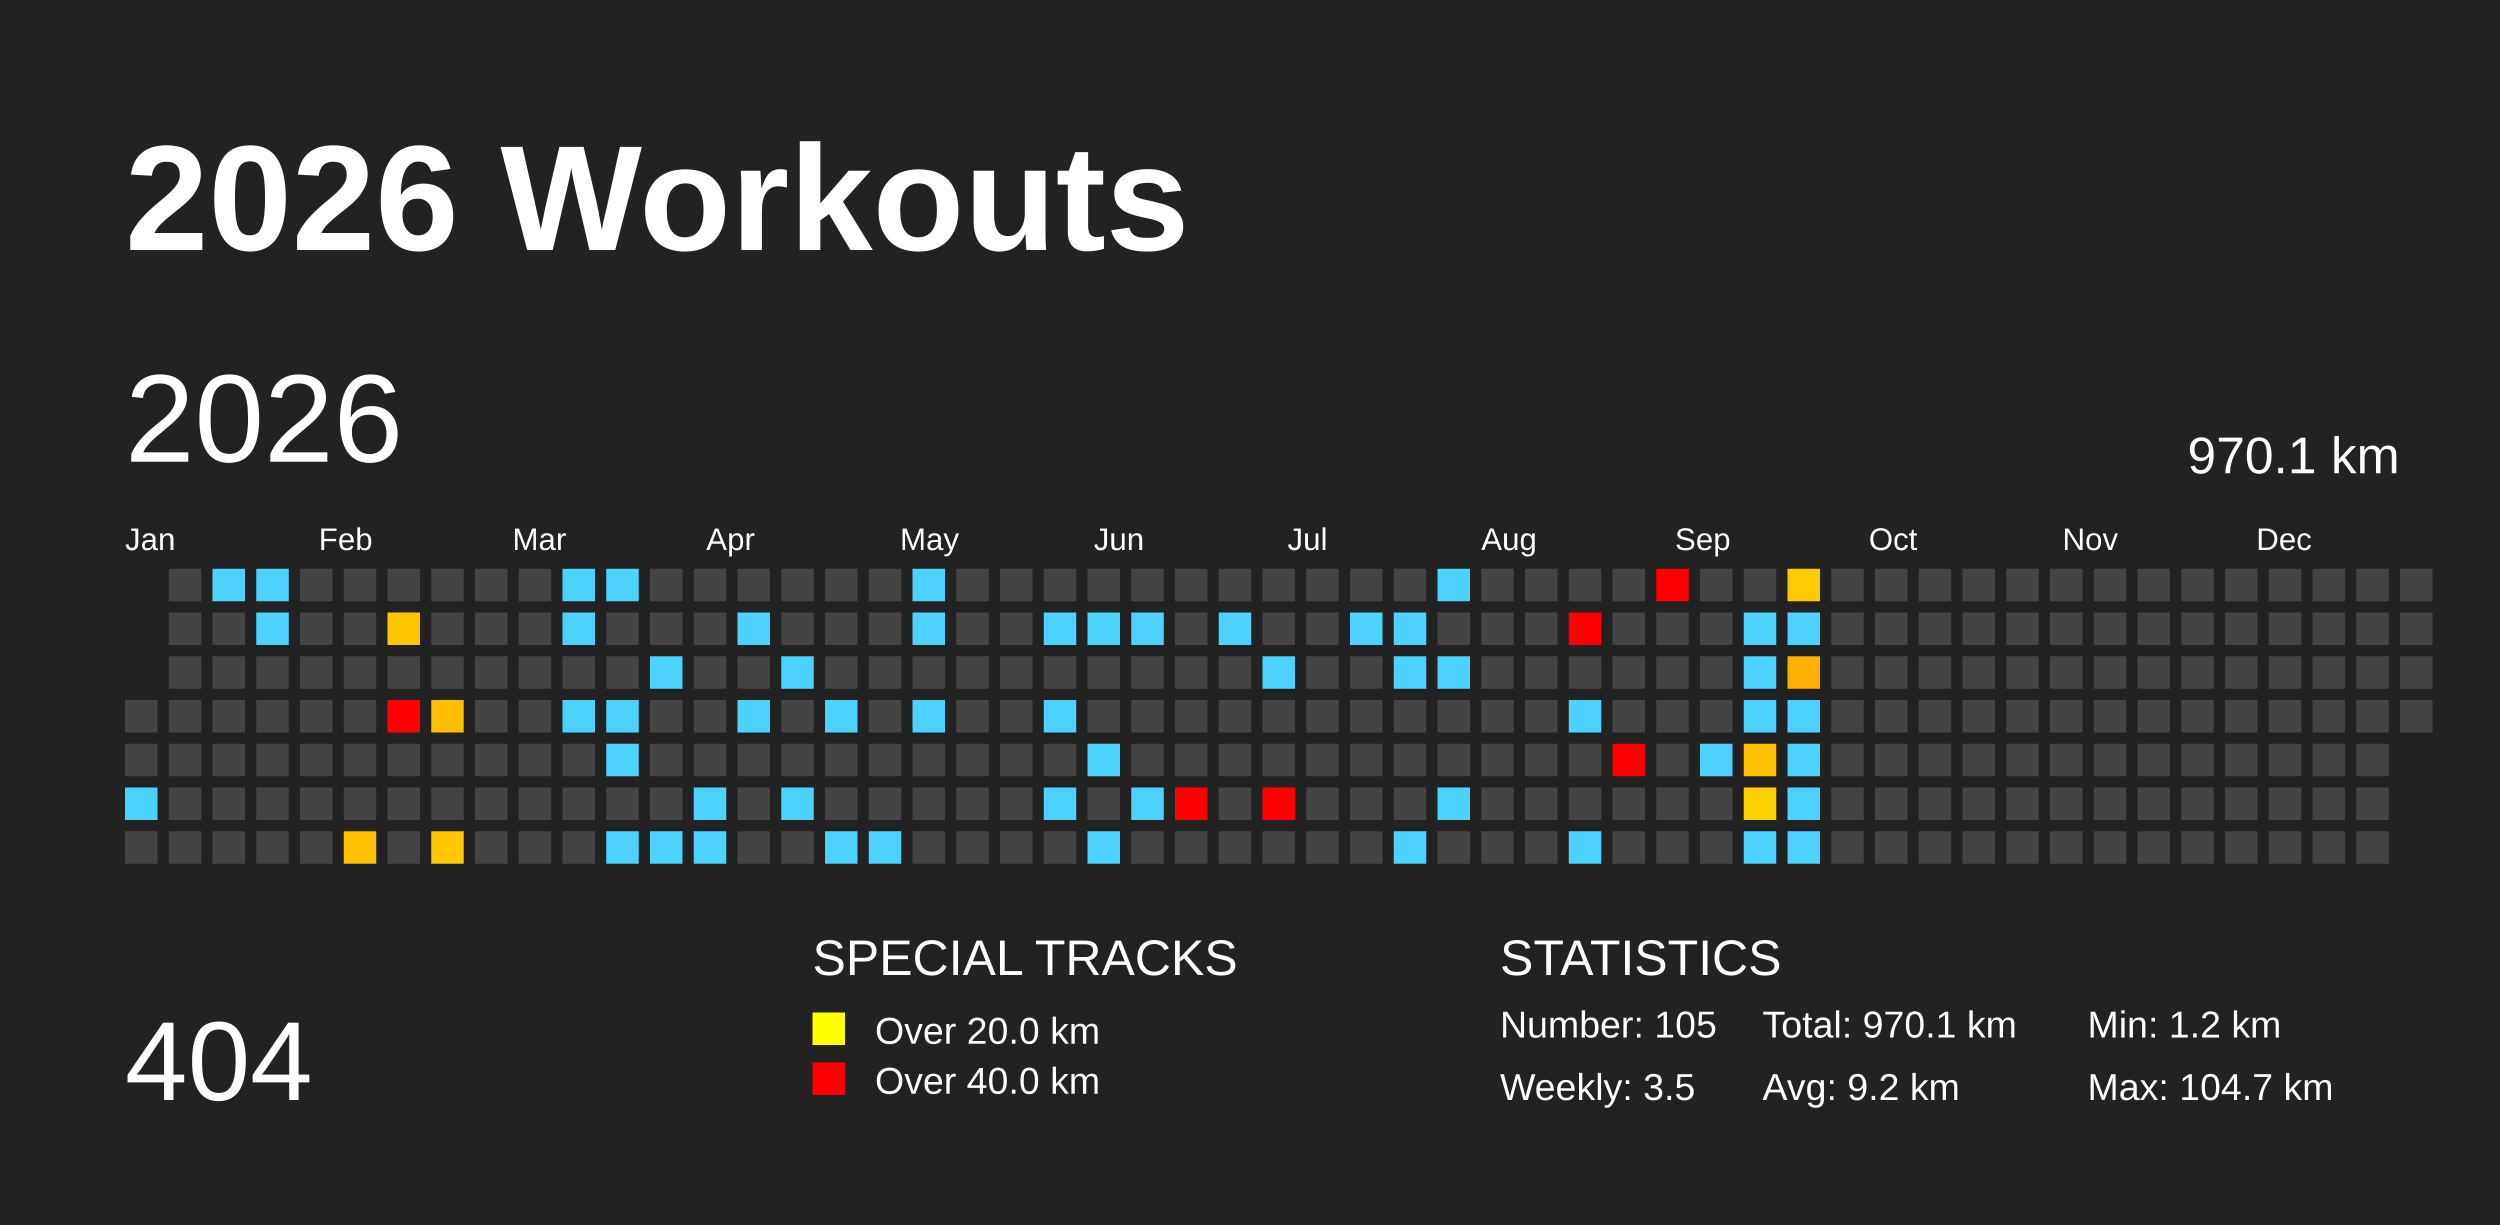
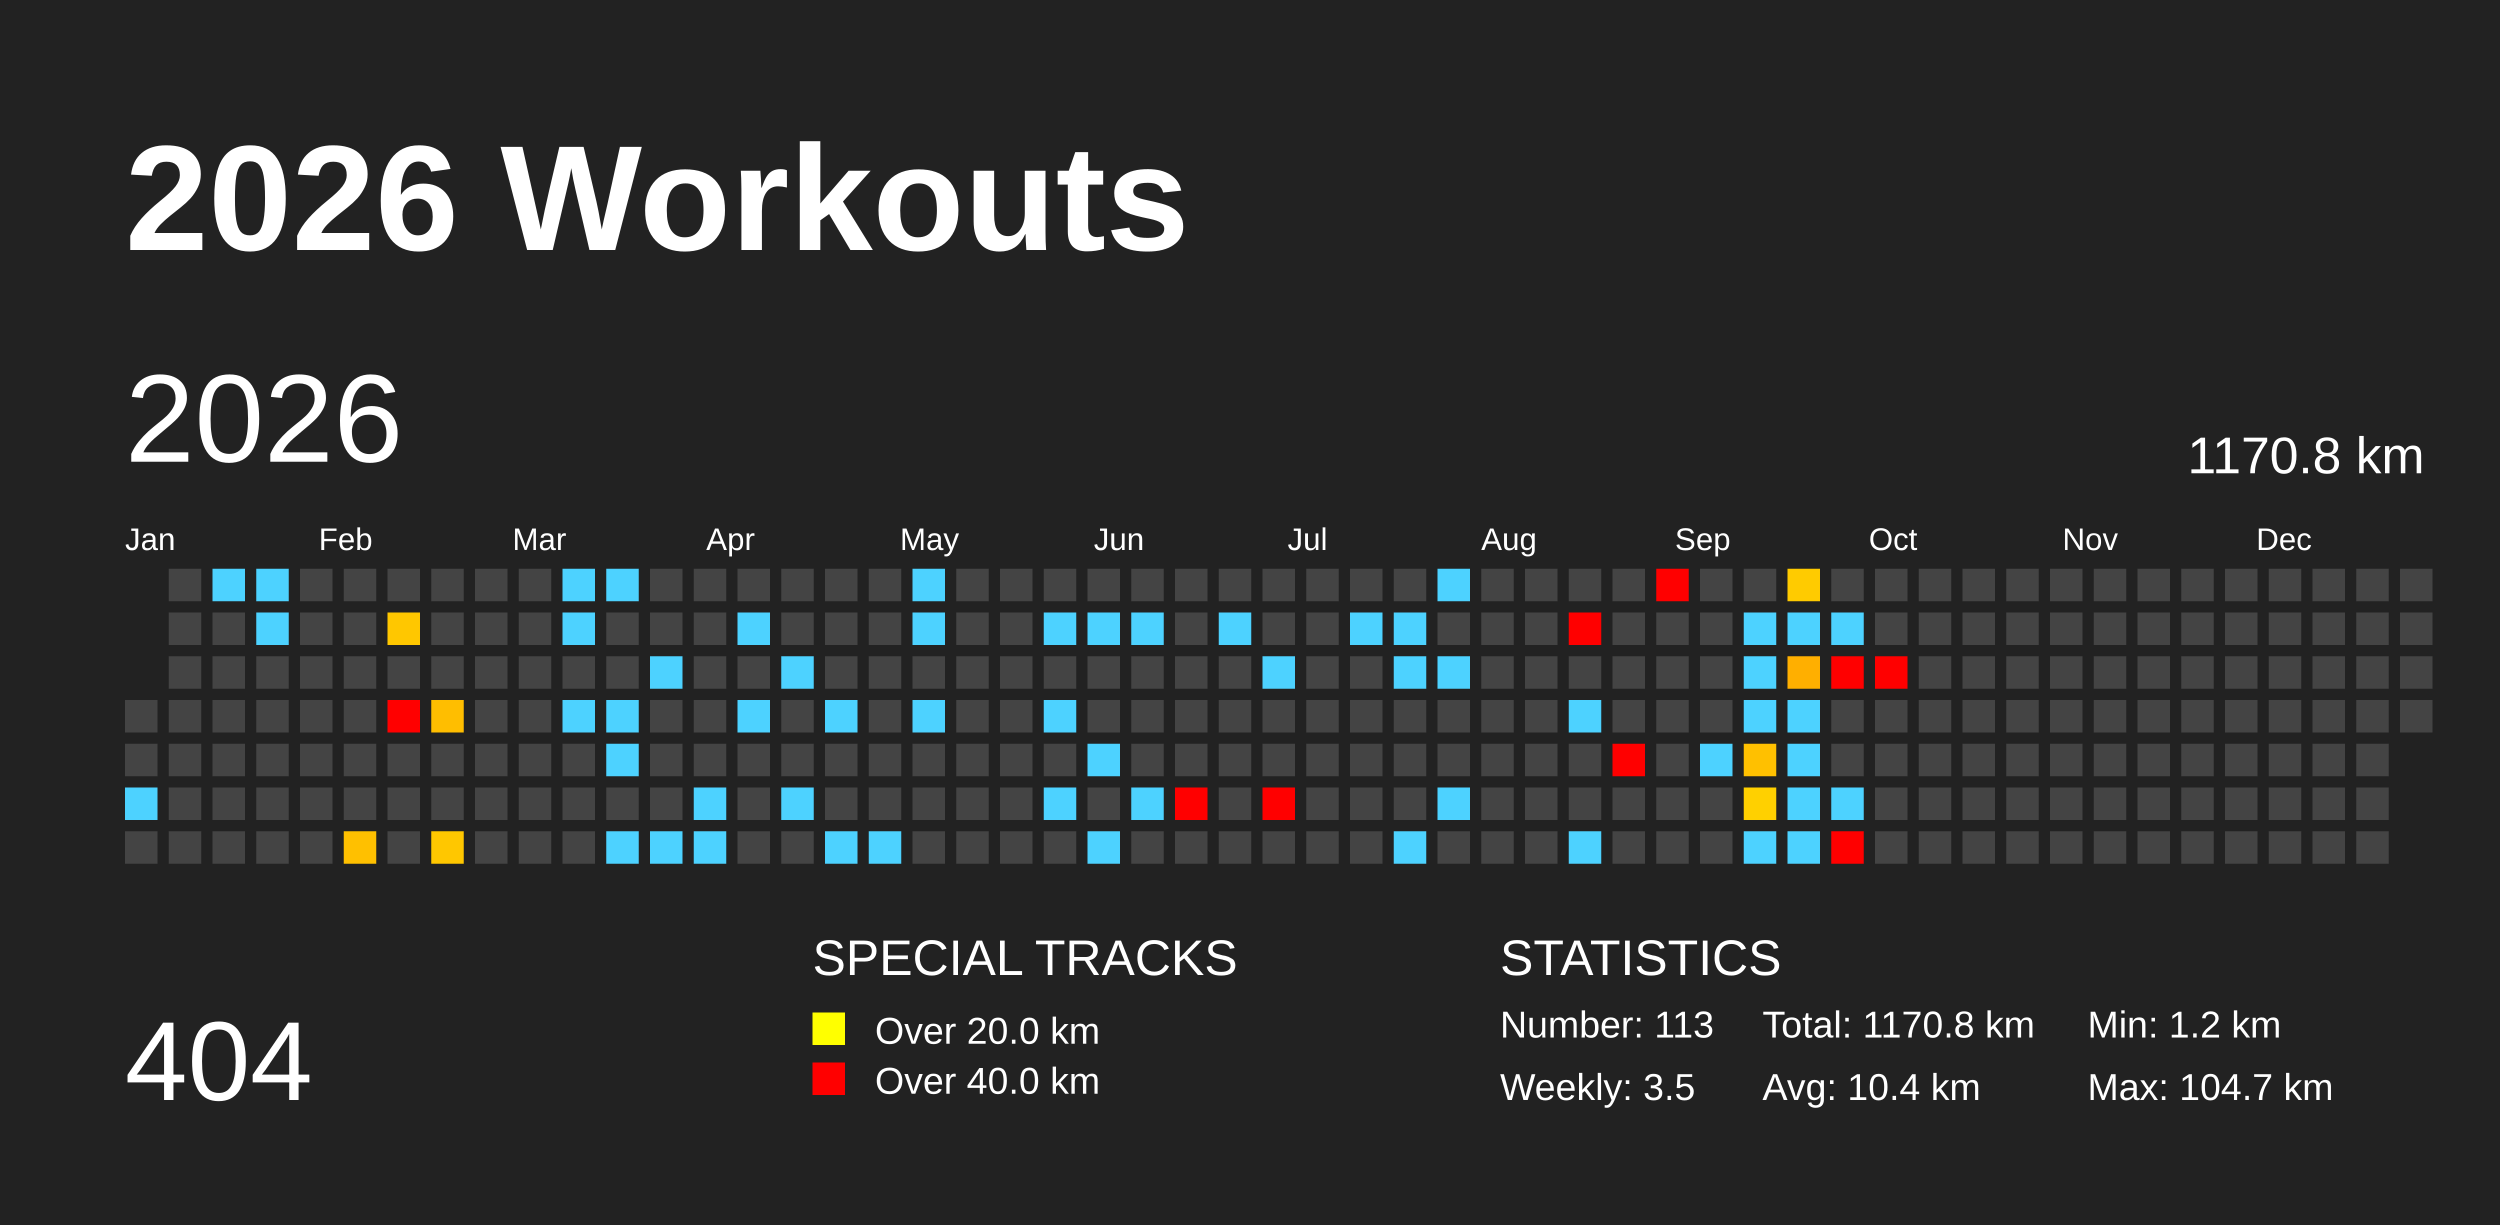
<svg xmlns="http://www.w3.org/2000/svg" baseProfile="full" height="98mm" version="1.1" viewBox="0,0,200,98" width="200mm">
  <defs>
    <pattern height="2" id="indoor-stripe" patternUnits="userSpaceOnUse" width="2">
      <line stroke="white" stroke-opacity="0.45" stroke-width="0.5" x1="0" x2="2" y1="2" y2="0" />
    </pattern>
  </defs>
  <rect fill="#222222" height="98" width="200" x="0" y="0" />
  <text fill="#FFFFFF" style="font-size:12px; font-family:Arial; font-weight:bold;" x="10" y="20">2026 Workouts</text>
  <text fill="#FFFFFF" style="font-size:9px; font-family:Arial" x="10" y="88">404</text>
  <text fill="#FFFFFF" style="font-size:4px; font-family:Arial" x="65" y="78">SPECIAL TRACKS</text>
  <rect fill="yellow" height="2.6" width="2.6" x="65" y="81" />
  <text fill="#FFFFFF" style="font-size:3px; font-family:Arial" x="70" y="83.5">Over 20.0 km</text>
  <rect fill="red" height="2.6" width="2.6" x="65" y="85" />
  <text fill="#FFFFFF" style="font-size:3px; font-family:Arial" x="70" y="87.5">Over 40.0 km</text>
  <text fill="#FFFFFF" style="font-size:4px; font-family:Arial" x="120" y="78">STATISTICS</text>
-   <text fill="#FFFFFF" style="font-size:3px; font-family:Arial" x="120" y="83">Number: 105</text>
+   <text fill="#FFFFFF" style="font-size:3px; font-family:Arial" x="120" y="83">Number: 113</text>
  <text fill="#FFFFFF" style="font-size:3px; font-family:Arial" x="120" y="88">Weekly: 3.5</text>
-   <text fill="#FFFFFF" style="font-size:3px; font-family:Arial" x="141" y="83">Total: 970.1 km</text>
-   <text fill="#FFFFFF" style="font-size:3px; font-family:Arial" x="141" y="88">Avg: 9.2 km</text>
+   <text fill="#FFFFFF" style="font-size:3px; font-family:Arial" x="141" y="83">Total: 1170.8 km</text>
+   <text fill="#FFFFFF" style="font-size:3px; font-family:Arial" x="141" y="88">Avg: 10.4 km</text>
  <text fill="#FFFFFF" style="font-size:3px; font-family:Arial" x="167" y="83">Min: 1.2 km</text>
  <text fill="#FFFFFF" style="font-size:3px; font-family:Arial" x="167" y="88">Max: 104.7 km</text>
  <text dominant-baseline="hanging" fill="#FFFFFF" style="font-size:10.0px; font-family:Arial;" x="10" y="30">2026</text>
-   <text dominant-baseline="hanging" fill="#FFFFFF" style="font-size:4.125px; font-family:Arial;" x="175" y="35">970.1 km</text>
+   <text dominant-baseline="hanging" fill="#FFFFFF" style="font-size:4.125px; font-family:Arial;" x="175" y="35">1170.8 km</text>
  <text fill="#FFFFFF" style="font-size:2.5px; font-family:Arial" x="10.0" y="44">Jan</text>
  <text fill="#FFFFFF" style="font-size:2.5px; font-family:Arial" x="25.5" y="44">Feb</text>
  <text fill="#FFFFFF" style="font-size:2.5px; font-family:Arial" x="41.0" y="44">Mar</text>
  <text fill="#FFFFFF" style="font-size:2.5px; font-family:Arial" x="56.5" y="44">Apr</text>
  <text fill="#FFFFFF" style="font-size:2.5px; font-family:Arial" x="72.0" y="44">May</text>
  <text fill="#FFFFFF" style="font-size:2.5px; font-family:Arial" x="87.5" y="44">Jun</text>
  <text fill="#FFFFFF" style="font-size:2.5px; font-family:Arial" x="103.0" y="44">Jul</text>
  <text fill="#FFFFFF" style="font-size:2.5px; font-family:Arial" x="118.5" y="44">Aug</text>
  <text fill="#FFFFFF" style="font-size:2.5px; font-family:Arial" x="134.0" y="44">Sep</text>
  <text fill="#FFFFFF" style="font-size:2.5px; font-family:Arial" x="149.5" y="44">Oct</text>
  <text fill="#FFFFFF" style="font-size:2.5px; font-family:Arial" x="165.0" y="44">Nov</text>
  <text fill="#FFFFFF" style="font-size:2.5px; font-family:Arial" x="180.5" y="44">Dec</text>
  <rect fill="#444444" height="2.6" width="2.6" x="10.0" y="56.0" />
  <rect fill="#444444" height="2.6" width="2.6" x="10.0" y="59.5" />
  <rect fill="#4dd2ff" height="2.6" width="2.6" x="10.0" y="63.0" />
  <rect fill="#444444" height="2.6" width="2.6" x="10.0" y="66.5" />
  <rect fill="#444444" height="2.6" width="2.6" x="13.5" y="45.5" />
  <rect fill="#444444" height="2.6" width="2.6" x="13.5" y="49.0" />
  <rect fill="#444444" height="2.6" width="2.6" x="13.5" y="52.5" />
  <rect fill="#444444" height="2.6" width="2.6" x="13.5" y="56.0" />
  <rect fill="#444444" height="2.6" width="2.6" x="13.5" y="59.5" />
  <rect fill="#444444" height="2.6" width="2.6" x="13.5" y="63.0" />
  <rect fill="#444444" height="2.6" width="2.6" x="13.5" y="66.5" />
  <rect fill="#4dd2ff" height="2.6" width="2.6" x="17.0" y="45.5" />
  <rect fill="#444444" height="2.6" width="2.6" x="17.0" y="49.0" />
  <rect fill="#444444" height="2.6" width="2.6" x="17.0" y="52.5" />
  <rect fill="#444444" height="2.6" width="2.6" x="17.0" y="56.0" />
  <rect fill="#444444" height="2.6" width="2.6" x="17.0" y="59.5" />
  <rect fill="#444444" height="2.6" width="2.6" x="17.0" y="63.0" />
  <rect fill="#444444" height="2.6" width="2.6" x="17.0" y="66.5" />
  <rect fill="#4dd2ff" height="2.6" width="2.6" x="20.5" y="45.5" />
  <rect fill="#4dd2ff" height="2.6" width="2.6" x="20.5" y="49.0" />
  <rect fill="#444444" height="2.6" width="2.6" x="20.5" y="52.5" />
  <rect fill="#444444" height="2.6" width="2.6" x="20.5" y="56.0" />
  <rect fill="#444444" height="2.6" width="2.6" x="20.5" y="59.5" />
  <rect fill="#444444" height="2.6" width="2.6" x="20.5" y="63.0" />
  <rect fill="#444444" height="2.6" width="2.6" x="20.5" y="66.5" />
  <rect fill="#444444" height="2.6" width="2.6" x="24.0" y="45.5" />
  <rect fill="#444444" height="2.6" width="2.6" x="24.0" y="49.0" />
  <rect fill="#444444" height="2.6" width="2.6" x="24.0" y="52.5" />
  <rect fill="#444444" height="2.6" width="2.6" x="24.0" y="56.0" />
  <rect fill="#444444" height="2.6" width="2.6" x="24.0" y="59.5" />
  <rect fill="#444444" height="2.6" width="2.6" x="24.0" y="63.0" />
  <rect fill="#444444" height="2.6" width="2.6" x="24.0" y="66.5" />
  <rect fill="#444444" height="2.6" width="2.6" x="27.5" y="45.5" />
  <rect fill="#444444" height="2.6" width="2.6" x="27.5" y="49.0" />
  <rect fill="#444444" height="2.6" width="2.6" x="27.5" y="52.5" />
  <rect fill="#444444" height="2.6" width="2.6" x="27.5" y="56.0" />
  <rect fill="#444444" height="2.6" width="2.6" x="27.5" y="59.5" />
  <rect fill="#444444" height="2.6" width="2.6" x="27.5" y="63.0" />
  <rect fill="#ffc000" height="2.6" width="2.6" x="27.5" y="66.5" />
  <rect fill="#444444" height="2.6" width="2.6" x="31.0" y="45.5" />
  <rect fill="#ffc700" height="2.6" width="2.6" x="31.0" y="49.0" />
  <rect fill="#444444" height="2.6" width="2.6" x="31.0" y="52.5" />
  <rect fill="red" height="2.6" width="2.6" x="31.0" y="56.0" />
  <rect fill="#444444" height="2.6" width="2.6" x="31.0" y="59.5" />
  <rect fill="#444444" height="2.6" width="2.6" x="31.0" y="63.0" />
  <rect fill="#444444" height="2.6" width="2.6" x="31.0" y="66.5" />
  <rect fill="#444444" height="2.6" width="2.6" x="34.5" y="45.5" />
  <rect fill="#444444" height="2.6" width="2.6" x="34.5" y="49.0" />
  <rect fill="#444444" height="2.6" width="2.6" x="34.5" y="52.5" />
  <rect fill="#ffbe00" height="2.6" width="2.6" x="34.5" y="56.0" />
  <rect fill="#444444" height="2.6" width="2.6" x="34.5" y="59.5" />
  <rect fill="#444444" height="2.6" width="2.6" x="34.5" y="63.0" />
  <rect fill="#ffc700" height="2.6" width="2.6" x="34.5" y="66.5" />
  <rect fill="#444444" height="2.6" width="2.6" x="38.0" y="45.5" />
  <rect fill="#444444" height="2.6" width="2.6" x="38.0" y="49.0" />
  <rect fill="#444444" height="2.6" width="2.6" x="38.0" y="52.5" />
  <rect fill="#444444" height="2.6" width="2.6" x="38.0" y="56.0" />
  <rect fill="#444444" height="2.6" width="2.6" x="38.0" y="59.5" />
  <rect fill="#444444" height="2.6" width="2.6" x="38.0" y="63.0" />
  <rect fill="#444444" height="2.6" width="2.6" x="38.0" y="66.5" />
  <rect fill="#444444" height="2.6" width="2.6" x="41.5" y="45.5" />
  <rect fill="#444444" height="2.6" width="2.6" x="41.5" y="49.0" />
  <rect fill="#444444" height="2.6" width="2.6" x="41.5" y="52.5" />
  <rect fill="#444444" height="2.6" width="2.6" x="41.5" y="56.0" />
  <rect fill="#444444" height="2.6" width="2.6" x="41.5" y="59.5" />
  <rect fill="#444444" height="2.6" width="2.6" x="41.5" y="63.0" />
  <rect fill="#444444" height="2.6" width="2.6" x="41.5" y="66.5" />
  <rect fill="#4dd2ff" height="2.6" width="2.6" x="45.0" y="45.5" />
  <rect fill="#4dd2ff" height="2.6" width="2.6" x="45.0" y="49.0" />
  <rect fill="#444444" height="2.6" width="2.6" x="45.0" y="52.5" />
  <rect fill="#4dd2ff" height="2.6" width="2.6" x="45.0" y="56.0" />
  <rect fill="#444444" height="2.6" width="2.6" x="45.0" y="59.5" />
  <rect fill="#444444" height="2.6" width="2.6" x="45.0" y="63.0" />
  <rect fill="#444444" height="2.6" width="2.6" x="45.0" y="66.5" />
  <rect fill="#4dd2ff" height="2.6" width="2.6" x="48.5" y="45.5" />
  <rect fill="#444444" height="2.6" width="2.6" x="48.5" y="49.0" />
  <rect fill="#444444" height="2.6" width="2.6" x="48.5" y="52.5" />
  <rect fill="#4dd2ff" height="2.6" width="2.6" x="48.5" y="56.0" />
  <rect fill="#4dd2ff" height="2.6" width="2.6" x="48.5" y="59.5" />
  <rect fill="#444444" height="2.6" width="2.6" x="48.5" y="63.0" />
  <rect fill="#4dd2ff" height="2.6" width="2.6" x="48.5" y="66.5" />
  <rect fill="#444444" height="2.6" width="2.6" x="52.0" y="45.5" />
  <rect fill="#444444" height="2.6" width="2.6" x="52.0" y="49.0" />
  <rect fill="#4dd2ff" height="2.6" width="2.6" x="52.0" y="52.5" />
  <rect fill="#444444" height="2.6" width="2.6" x="52.0" y="56.0" />
  <rect fill="#444444" height="2.6" width="2.6" x="52.0" y="59.5" />
  <rect fill="#444444" height="2.6" width="2.6" x="52.0" y="63.0" />
  <rect fill="#4dd2ff" height="2.6" width="2.6" x="52.0" y="66.5" />
  <rect fill="#444444" height="2.6" width="2.6" x="55.5" y="45.5" />
  <rect fill="#444444" height="2.6" width="2.6" x="55.5" y="49.0" />
  <rect fill="#444444" height="2.6" width="2.6" x="55.5" y="52.5" />
  <rect fill="#444444" height="2.6" width="2.6" x="55.5" y="56.0" />
  <rect fill="#444444" height="2.6" width="2.6" x="55.5" y="59.5" />
  <rect fill="#4dd2ff" height="2.6" width="2.6" x="55.5" y="63.0" />
  <rect fill="#4dd2ff" height="2.6" width="2.6" x="55.5" y="66.5" />
  <rect fill="#444444" height="2.6" width="2.6" x="59.0" y="45.5" />
  <rect fill="#4dd2ff" height="2.6" width="2.6" x="59.0" y="49.0" />
  <rect fill="#444444" height="2.6" width="2.6" x="59.0" y="52.5" />
  <rect fill="#4dd2ff" height="2.6" width="2.6" x="59.0" y="56.0" />
  <rect fill="#444444" height="2.6" width="2.6" x="59.0" y="59.5" />
  <rect fill="#444444" height="2.6" width="2.6" x="59.0" y="63.0" />
  <rect fill="#444444" height="2.6" width="2.6" x="59.0" y="66.5" />
  <rect fill="#444444" height="2.6" width="2.6" x="62.5" y="45.5" />
  <rect fill="#444444" height="2.6" width="2.6" x="62.5" y="49.0" />
  <rect fill="#4dd2ff" height="2.6" width="2.6" x="62.5" y="52.5" />
  <rect fill="#444444" height="2.6" width="2.6" x="62.5" y="56.0" />
  <rect fill="#444444" height="2.6" width="2.6" x="62.5" y="59.5" />
  <rect fill="#4dd2ff" height="2.6" width="2.6" x="62.5" y="63.0" />
  <rect fill="#444444" height="2.6" width="2.6" x="62.5" y="66.5" />
  <rect fill="#444444" height="2.6" width="2.6" x="66.0" y="45.5" />
  <rect fill="#444444" height="2.6" width="2.6" x="66.0" y="49.0" />
  <rect fill="#444444" height="2.6" width="2.6" x="66.0" y="52.5" />
  <rect fill="#4dd2ff" height="2.6" width="2.6" x="66.0" y="56.0" />
  <rect fill="#444444" height="2.6" width="2.6" x="66.0" y="59.5" />
  <rect fill="#444444" height="2.6" width="2.6" x="66.0" y="63.0" />
  <rect fill="#4dd2ff" height="2.6" width="2.6" x="66.0" y="66.5" />
  <rect fill="#444444" height="2.6" width="2.6" x="69.5" y="45.5" />
  <rect fill="#444444" height="2.6" width="2.6" x="69.5" y="49.0" />
  <rect fill="#444444" height="2.6" width="2.6" x="69.5" y="52.5" />
  <rect fill="#444444" height="2.6" width="2.6" x="69.5" y="56.0" />
  <rect fill="#444444" height="2.6" width="2.6" x="69.5" y="59.5" />
  <rect fill="#444444" height="2.6" width="2.6" x="69.5" y="63.0" />
  <rect fill="#4dd2ff" height="2.6" width="2.6" x="69.5" y="66.5" />
  <rect fill="#4dd2ff" height="2.6" width="2.6" x="73.0" y="45.5" />
  <rect fill="#4dd2ff" height="2.6" width="2.6" x="73.0" y="49.0" />
  <rect fill="#444444" height="2.6" width="2.6" x="73.0" y="52.5" />
  <rect fill="#4dd2ff" height="2.6" width="2.6" x="73.0" y="56.0" />
  <rect fill="#444444" height="2.6" width="2.6" x="73.0" y="59.5" />
  <rect fill="#444444" height="2.6" width="2.6" x="73.0" y="63.0" />
  <rect fill="#444444" height="2.6" width="2.6" x="73.0" y="66.5" />
  <rect fill="#444444" height="2.6" width="2.6" x="76.5" y="45.5" />
  <rect fill="#444444" height="2.6" width="2.6" x="76.5" y="49.0" />
  <rect fill="#444444" height="2.6" width="2.6" x="76.5" y="52.5" />
  <rect fill="#444444" height="2.6" width="2.6" x="76.5" y="56.0" />
  <rect fill="#444444" height="2.6" width="2.6" x="76.5" y="59.5" />
  <rect fill="#444444" height="2.6" width="2.6" x="76.5" y="63.0" />
  <rect fill="#444444" height="2.6" width="2.6" x="76.5" y="66.5" />
  <rect fill="#444444" height="2.6" width="2.6" x="80.0" y="45.5" />
  <rect fill="#444444" height="2.6" width="2.6" x="80.0" y="49.0" />
  <rect fill="#444444" height="2.6" width="2.6" x="80.0" y="52.5" />
  <rect fill="#444444" height="2.6" width="2.6" x="80.0" y="56.0" />
  <rect fill="#444444" height="2.6" width="2.6" x="80.0" y="59.5" />
  <rect fill="#444444" height="2.6" width="2.6" x="80.0" y="63.0" />
  <rect fill="#444444" height="2.6" width="2.6" x="80.0" y="66.5" />
  <rect fill="#444444" height="2.6" width="2.6" x="83.5" y="45.5" />
  <rect fill="#4dd2ff" height="2.6" width="2.6" x="83.5" y="49.0" />
  <rect fill="#444444" height="2.6" width="2.6" x="83.5" y="52.5" />
  <rect fill="#4dd2ff" height="2.6" width="2.6" x="83.5" y="56.0" />
  <rect fill="#444444" height="2.6" width="2.6" x="83.5" y="59.5" />
  <rect fill="#4dd2ff" height="2.6" width="2.6" x="83.5" y="63.0" />
  <rect fill="#444444" height="2.6" width="2.6" x="83.5" y="66.5" />
  <rect fill="#444444" height="2.6" width="2.6" x="87.0" y="45.5" />
  <rect fill="#4dd2ff" height="2.6" width="2.6" x="87.0" y="49.0" />
  <rect fill="#444444" height="2.6" width="2.6" x="87.0" y="52.5" />
  <rect fill="#444444" height="2.6" width="2.6" x="87.0" y="56.0" />
  <rect fill="#4dd2ff" height="2.6" width="2.6" x="87.0" y="59.5" />
  <rect fill="#444444" height="2.6" width="2.6" x="87.0" y="63.0" />
  <rect fill="#4dd2ff" height="2.6" width="2.6" x="87.0" y="66.5" />
  <rect fill="#444444" height="2.6" width="2.6" x="90.5" y="45.5" />
  <rect fill="#4dd2ff" height="2.6" width="2.6" x="90.5" y="49.0" />
  <rect fill="#444444" height="2.6" width="2.6" x="90.5" y="52.5" />
  <rect fill="#444444" height="2.6" width="2.6" x="90.5" y="56.0" />
  <rect fill="#444444" height="2.6" width="2.6" x="90.5" y="59.5" />
  <rect fill="#4dd2ff" height="2.6" width="2.6" x="90.5" y="63.0" />
  <rect fill="#444444" height="2.6" width="2.6" x="90.5" y="66.5" />
  <rect fill="#444444" height="2.6" width="2.6" x="94.0" y="45.5" />
  <rect fill="#444444" height="2.6" width="2.6" x="94.0" y="49.0" />
  <rect fill="#444444" height="2.6" width="2.6" x="94.0" y="52.5" />
  <rect fill="#444444" height="2.6" width="2.6" x="94.0" y="56.0" />
  <rect fill="#444444" height="2.6" width="2.6" x="94.0" y="59.5" />
  <rect fill="red" height="2.6" width="2.6" x="94.0" y="63.0" />
  <rect fill="#444444" height="2.6" width="2.6" x="94.0" y="66.5" />
  <rect fill="#444444" height="2.6" width="2.6" x="97.5" y="45.5" />
  <rect fill="#4dd2ff" height="2.6" width="2.6" x="97.5" y="49.0" />
  <rect fill="#444444" height="2.6" width="2.6" x="97.5" y="52.5" />
  <rect fill="#444444" height="2.6" width="2.6" x="97.5" y="56.0" />
  <rect fill="#444444" height="2.6" width="2.6" x="97.5" y="59.5" />
  <rect fill="#444444" height="2.6" width="2.6" x="97.5" y="63.0" />
  <rect fill="#444444" height="2.6" width="2.6" x="97.5" y="66.5" />
  <rect fill="#444444" height="2.6" width="2.6" x="101.0" y="45.5" />
  <rect fill="#444444" height="2.6" width="2.6" x="101.0" y="49.0" />
  <rect fill="#4dd2ff" height="2.6" width="2.6" x="101.0" y="52.5" />
  <rect fill="#444444" height="2.6" width="2.6" x="101.0" y="56.0" />
  <rect fill="#444444" height="2.6" width="2.6" x="101.0" y="59.5" />
  <rect fill="red" height="2.6" width="2.6" x="101.0" y="63.0" />
  <rect fill="#444444" height="2.6" width="2.6" x="101.0" y="66.5" />
  <rect fill="#444444" height="2.6" width="2.6" x="104.5" y="45.5" />
  <rect fill="#444444" height="2.6" width="2.6" x="104.5" y="49.0" />
  <rect fill="#444444" height="2.6" width="2.6" x="104.5" y="52.5" />
  <rect fill="#444444" height="2.6" width="2.6" x="104.5" y="56.0" />
  <rect fill="#444444" height="2.6" width="2.6" x="104.5" y="59.5" />
  <rect fill="#444444" height="2.6" width="2.6" x="104.5" y="63.0" />
  <rect fill="#444444" height="2.6" width="2.6" x="104.5" y="66.5" />
  <rect fill="#444444" height="2.6" width="2.6" x="108.0" y="45.5" />
  <rect fill="#4dd2ff" height="2.6" width="2.6" x="108.0" y="49.0" />
  <rect fill="#444444" height="2.6" width="2.6" x="108.0" y="52.5" />
  <rect fill="#444444" height="2.6" width="2.6" x="108.0" y="56.0" />
  <rect fill="#444444" height="2.6" width="2.6" x="108.0" y="59.5" />
  <rect fill="#444444" height="2.6" width="2.6" x="108.0" y="63.0" />
  <rect fill="#444444" height="2.6" width="2.6" x="108.0" y="66.5" />
  <rect fill="#444444" height="2.6" width="2.6" x="111.5" y="45.5" />
  <rect fill="#4dd2ff" height="2.6" width="2.6" x="111.5" y="49.0" />
  <rect fill="#4dd2ff" height="2.6" width="2.6" x="111.5" y="52.5" />
  <rect fill="#444444" height="2.6" width="2.6" x="111.5" y="56.0" />
  <rect fill="#444444" height="2.6" width="2.6" x="111.5" y="59.5" />
  <rect fill="#444444" height="2.6" width="2.6" x="111.5" y="63.0" />
  <rect fill="#4dd2ff" height="2.6" width="2.6" x="111.5" y="66.5" />
  <rect fill="#4dd2ff" height="2.6" width="2.6" x="115.0" y="45.5" />
  <rect fill="#444444" height="2.6" width="2.6" x="115.0" y="49.0" />
  <rect fill="#4dd2ff" height="2.6" width="2.6" x="115.0" y="52.5" />
  <rect fill="#444444" height="2.6" width="2.6" x="115.0" y="56.0" />
  <rect fill="#444444" height="2.6" width="2.6" x="115.0" y="59.5" />
  <rect fill="#4dd2ff" height="2.6" width="2.6" x="115.0" y="63.0" />
  <rect fill="#444444" height="2.6" width="2.6" x="115.0" y="66.5" />
  <rect fill="#444444" height="2.6" width="2.6" x="118.5" y="45.5" />
  <rect fill="#444444" height="2.6" width="2.6" x="118.5" y="49.0" />
  <rect fill="#444444" height="2.6" width="2.6" x="118.5" y="52.5" />
  <rect fill="#444444" height="2.6" width="2.6" x="118.5" y="56.0" />
  <rect fill="#444444" height="2.6" width="2.6" x="118.5" y="59.5" />
  <rect fill="#444444" height="2.6" width="2.6" x="118.5" y="63.0" />
  <rect fill="#444444" height="2.6" width="2.6" x="118.5" y="66.5" />
  <rect fill="#444444" height="2.6" width="2.6" x="122.0" y="45.5" />
  <rect fill="#444444" height="2.6" width="2.6" x="122.0" y="49.0" />
  <rect fill="#444444" height="2.6" width="2.6" x="122.0" y="52.5" />
  <rect fill="#444444" height="2.6" width="2.6" x="122.0" y="56.0" />
  <rect fill="#444444" height="2.6" width="2.6" x="122.0" y="59.5" />
  <rect fill="#444444" height="2.6" width="2.6" x="122.0" y="63.0" />
  <rect fill="#444444" height="2.6" width="2.6" x="122.0" y="66.5" />
  <rect fill="#444444" height="2.6" width="2.6" x="125.5" y="45.5" />
  <rect fill="red" height="2.6" width="2.6" x="125.5" y="49.0" />
  <rect fill="#444444" height="2.6" width="2.6" x="125.5" y="52.5" />
  <rect fill="#4dd2ff" height="2.6" width="2.6" x="125.5" y="56.0" />
  <rect fill="#444444" height="2.6" width="2.6" x="125.5" y="59.5" />
  <rect fill="#444444" height="2.6" width="2.6" x="125.5" y="63.0" />
  <rect fill="#4dd2ff" height="2.6" width="2.6" x="125.5" y="66.5" />
  <rect fill="#444444" height="2.6" width="2.6" x="129.0" y="45.5" />
  <rect fill="#444444" height="2.6" width="2.6" x="129.0" y="49.0" />
  <rect fill="#444444" height="2.6" width="2.6" x="129.0" y="52.5" />
  <rect fill="#444444" height="2.6" width="2.6" x="129.0" y="56.0" />
  <rect fill="red" height="2.6" width="2.6" x="129.0" y="59.5" />
  <rect fill="#444444" height="2.6" width="2.6" x="129.0" y="63.0" />
  <rect fill="#444444" height="2.6" width="2.6" x="129.0" y="66.5" />
  <rect fill="red" height="2.6" width="2.6" x="132.5" y="45.5" />
  <rect fill="#444444" height="2.6" width="2.6" x="132.5" y="49.0" />
  <rect fill="#444444" height="2.6" width="2.6" x="132.5" y="52.5" />
  <rect fill="#444444" height="2.6" width="2.6" x="132.5" y="56.0" />
  <rect fill="#444444" height="2.6" width="2.6" x="132.5" y="59.5" />
  <rect fill="#444444" height="2.6" width="2.6" x="132.5" y="63.0" />
  <rect fill="#444444" height="2.6" width="2.6" x="132.5" y="66.5" />
  <rect fill="#444444" height="2.6" width="2.6" x="136.0" y="45.5" />
  <rect fill="#444444" height="2.6" width="2.6" x="136.0" y="49.0" />
  <rect fill="#444444" height="2.6" width="2.6" x="136.0" y="52.5" />
  <rect fill="#444444" height="2.6" width="2.6" x="136.0" y="56.0" />
  <rect fill="#4dd2ff" height="2.6" width="2.6" x="136.0" y="59.5" />
  <rect fill="#444444" height="2.6" width="2.6" x="136.0" y="63.0" />
  <rect fill="#444444" height="2.6" width="2.6" x="136.0" y="66.5" />
  <rect fill="#444444" height="2.6" width="2.6" x="139.5" y="45.5" />
  <rect fill="#4dd2ff" height="2.6" width="2.6" x="139.5" y="49.0" />
  <rect fill="#4dd2ff" height="2.6" width="2.6" x="139.5" y="52.5" />
  <rect fill="#4dd2ff" height="2.6" width="2.6" x="139.5" y="56.0" />
  <rect fill="#ffc000" height="2.6" width="2.6" x="139.5" y="59.5" />
  <rect fill="#ffd000" height="2.6" width="2.6" x="139.5" y="63.0" />
  <rect fill="#4dd2ff" height="2.6" width="2.6" x="139.5" y="66.5" />
  <rect fill="#ffcb00" height="2.6" width="2.6" x="143.0" y="45.5" />
  <rect fill="#4dd2ff" height="2.6" width="2.6" x="143.0" y="49.0" />
  <rect fill="#ffaf00" height="2.6" width="2.6" x="143.0" y="52.5" />
  <rect fill="#4dd2ff" height="2.6" width="2.6" x="143.0" y="56.0" />
  <rect fill="#4dd2ff" height="2.6" width="2.6" x="143.0" y="59.5" />
  <rect fill="#4dd2ff" height="2.6" width="2.6" x="143.0" y="63.0" />
  <rect fill="#4dd2ff" height="2.6" width="2.6" x="143.0" y="66.5" />
  <rect fill="#444444" height="2.6" width="2.6" x="146.5" y="45.5" />
-   <rect fill="#444444" height="2.6" width="2.6" x="146.5" y="49.0" />
-   <rect fill="#444444" height="2.6" width="2.6" x="146.5" y="52.5" />
+   <rect fill="#4dd2ff" height="2.6" width="2.6" x="146.5" y="49.0" />
+   <rect fill="red" height="2.6" width="2.6" x="146.5" y="52.5" />
  <rect fill="#444444" height="2.6" width="2.6" x="146.5" y="56.0" />
  <rect fill="#444444" height="2.6" width="2.6" x="146.5" y="59.5" />
-   <rect fill="#444444" height="2.6" width="2.6" x="146.5" y="63.0" />
-   <rect fill="#444444" height="2.6" width="2.6" x="146.5" y="66.5" />
+   <rect fill="#4dd2ff" height="2.6" width="2.6" x="146.5" y="63.0" />
+   <rect fill="red" height="2.6" width="2.6" x="146.5" y="66.5" />
  <rect fill="#444444" height="2.6" width="2.6" x="150.0" y="45.5" />
  <rect fill="#444444" height="2.6" width="2.6" x="150.0" y="49.0" />
-   <rect fill="#444444" height="2.6" width="2.6" x="150.0" y="52.5" />
+   <rect fill="red" height="2.6" width="2.6" x="150.0" y="52.5" />
  <rect fill="#444444" height="2.6" width="2.6" x="150.0" y="56.0" />
  <rect fill="#444444" height="2.6" width="2.6" x="150.0" y="59.5" />
  <rect fill="#444444" height="2.6" width="2.6" x="150.0" y="63.0" />
  <rect fill="#444444" height="2.6" width="2.6" x="150.0" y="66.5" />
  <rect fill="#444444" height="2.6" width="2.6" x="153.5" y="45.5" />
  <rect fill="#444444" height="2.6" width="2.6" x="153.5" y="49.0" />
  <rect fill="#444444" height="2.6" width="2.6" x="153.5" y="52.5" />
  <rect fill="#444444" height="2.6" width="2.6" x="153.5" y="56.0" />
  <rect fill="#444444" height="2.6" width="2.6" x="153.5" y="59.5" />
  <rect fill="#444444" height="2.6" width="2.6" x="153.5" y="63.0" />
  <rect fill="#444444" height="2.6" width="2.6" x="153.5" y="66.5" />
  <rect fill="#444444" height="2.6" width="2.6" x="157.0" y="45.5" />
  <rect fill="#444444" height="2.6" width="2.6" x="157.0" y="49.0" />
  <rect fill="#444444" height="2.6" width="2.6" x="157.0" y="52.5" />
  <rect fill="#444444" height="2.6" width="2.6" x="157.0" y="56.0" />
  <rect fill="#444444" height="2.6" width="2.6" x="157.0" y="59.5" />
  <rect fill="#444444" height="2.6" width="2.6" x="157.0" y="63.0" />
  <rect fill="#444444" height="2.6" width="2.6" x="157.0" y="66.5" />
  <rect fill="#444444" height="2.6" width="2.6" x="160.5" y="45.5" />
  <rect fill="#444444" height="2.6" width="2.6" x="160.5" y="49.0" />
  <rect fill="#444444" height="2.6" width="2.6" x="160.5" y="52.5" />
  <rect fill="#444444" height="2.6" width="2.6" x="160.5" y="56.0" />
  <rect fill="#444444" height="2.6" width="2.6" x="160.5" y="59.5" />
  <rect fill="#444444" height="2.6" width="2.6" x="160.5" y="63.0" />
  <rect fill="#444444" height="2.6" width="2.6" x="160.5" y="66.5" />
  <rect fill="#444444" height="2.6" width="2.6" x="164.0" y="45.5" />
  <rect fill="#444444" height="2.6" width="2.6" x="164.0" y="49.0" />
  <rect fill="#444444" height="2.6" width="2.6" x="164.0" y="52.5" />
  <rect fill="#444444" height="2.6" width="2.6" x="164.0" y="56.0" />
  <rect fill="#444444" height="2.6" width="2.6" x="164.0" y="59.5" />
  <rect fill="#444444" height="2.6" width="2.6" x="164.0" y="63.0" />
  <rect fill="#444444" height="2.6" width="2.6" x="164.0" y="66.5" />
  <rect fill="#444444" height="2.6" width="2.6" x="167.5" y="45.5" />
  <rect fill="#444444" height="2.6" width="2.6" x="167.5" y="49.0" />
  <rect fill="#444444" height="2.6" width="2.6" x="167.5" y="52.5" />
  <rect fill="#444444" height="2.6" width="2.6" x="167.5" y="56.0" />
  <rect fill="#444444" height="2.6" width="2.6" x="167.5" y="59.5" />
  <rect fill="#444444" height="2.6" width="2.6" x="167.5" y="63.0" />
  <rect fill="#444444" height="2.6" width="2.6" x="167.5" y="66.5" />
  <rect fill="#444444" height="2.6" width="2.6" x="171.0" y="45.5" />
  <rect fill="#444444" height="2.6" width="2.6" x="171.0" y="49.0" />
  <rect fill="#444444" height="2.6" width="2.6" x="171.0" y="52.5" />
  <rect fill="#444444" height="2.6" width="2.6" x="171.0" y="56.0" />
  <rect fill="#444444" height="2.6" width="2.6" x="171.0" y="59.5" />
  <rect fill="#444444" height="2.6" width="2.6" x="171.0" y="63.0" />
  <rect fill="#444444" height="2.6" width="2.6" x="171.0" y="66.5" />
  <rect fill="#444444" height="2.6" width="2.6" x="174.5" y="45.5" />
  <rect fill="#444444" height="2.6" width="2.6" x="174.5" y="49.0" />
  <rect fill="#444444" height="2.6" width="2.6" x="174.5" y="52.5" />
  <rect fill="#444444" height="2.6" width="2.6" x="174.5" y="56.0" />
  <rect fill="#444444" height="2.6" width="2.6" x="174.5" y="59.5" />
  <rect fill="#444444" height="2.6" width="2.6" x="174.5" y="63.0" />
  <rect fill="#444444" height="2.6" width="2.6" x="174.5" y="66.5" />
  <rect fill="#444444" height="2.6" width="2.6" x="178.0" y="45.5" />
  <rect fill="#444444" height="2.6" width="2.6" x="178.0" y="49.0" />
  <rect fill="#444444" height="2.6" width="2.6" x="178.0" y="52.5" />
  <rect fill="#444444" height="2.6" width="2.6" x="178.0" y="56.0" />
  <rect fill="#444444" height="2.6" width="2.6" x="178.0" y="59.5" />
  <rect fill="#444444" height="2.6" width="2.6" x="178.0" y="63.0" />
  <rect fill="#444444" height="2.6" width="2.6" x="178.0" y="66.5" />
  <rect fill="#444444" height="2.6" width="2.6" x="181.5" y="45.5" />
  <rect fill="#444444" height="2.6" width="2.6" x="181.5" y="49.0" />
  <rect fill="#444444" height="2.6" width="2.6" x="181.5" y="52.5" />
  <rect fill="#444444" height="2.6" width="2.6" x="181.5" y="56.0" />
  <rect fill="#444444" height="2.6" width="2.6" x="181.5" y="59.5" />
  <rect fill="#444444" height="2.6" width="2.6" x="181.5" y="63.0" />
  <rect fill="#444444" height="2.6" width="2.6" x="181.5" y="66.5" />
  <rect fill="#444444" height="2.6" width="2.6" x="185.0" y="45.5" />
  <rect fill="#444444" height="2.6" width="2.6" x="185.0" y="49.0" />
  <rect fill="#444444" height="2.6" width="2.6" x="185.0" y="52.5" />
  <rect fill="#444444" height="2.6" width="2.6" x="185.0" y="56.0" />
  <rect fill="#444444" height="2.6" width="2.6" x="185.0" y="59.5" />
  <rect fill="#444444" height="2.6" width="2.6" x="185.0" y="63.0" />
  <rect fill="#444444" height="2.6" width="2.6" x="185.0" y="66.5" />
  <rect fill="#444444" height="2.6" width="2.6" x="188.5" y="45.5" />
  <rect fill="#444444" height="2.6" width="2.6" x="188.5" y="49.0" />
  <rect fill="#444444" height="2.6" width="2.6" x="188.5" y="52.5" />
  <rect fill="#444444" height="2.6" width="2.6" x="188.5" y="56.0" />
  <rect fill="#444444" height="2.6" width="2.6" x="188.5" y="59.5" />
  <rect fill="#444444" height="2.6" width="2.6" x="188.5" y="63.0" />
  <rect fill="#444444" height="2.6" width="2.6" x="188.5" y="66.5" />
  <rect fill="#444444" height="2.6" width="2.6" x="192.0" y="45.5" />
  <rect fill="#444444" height="2.6" width="2.6" x="192.0" y="49.0" />
  <rect fill="#444444" height="2.6" width="2.6" x="192.0" y="52.5" />
  <rect fill="#444444" height="2.6" width="2.6" x="192.0" y="56.0" />
</svg>
